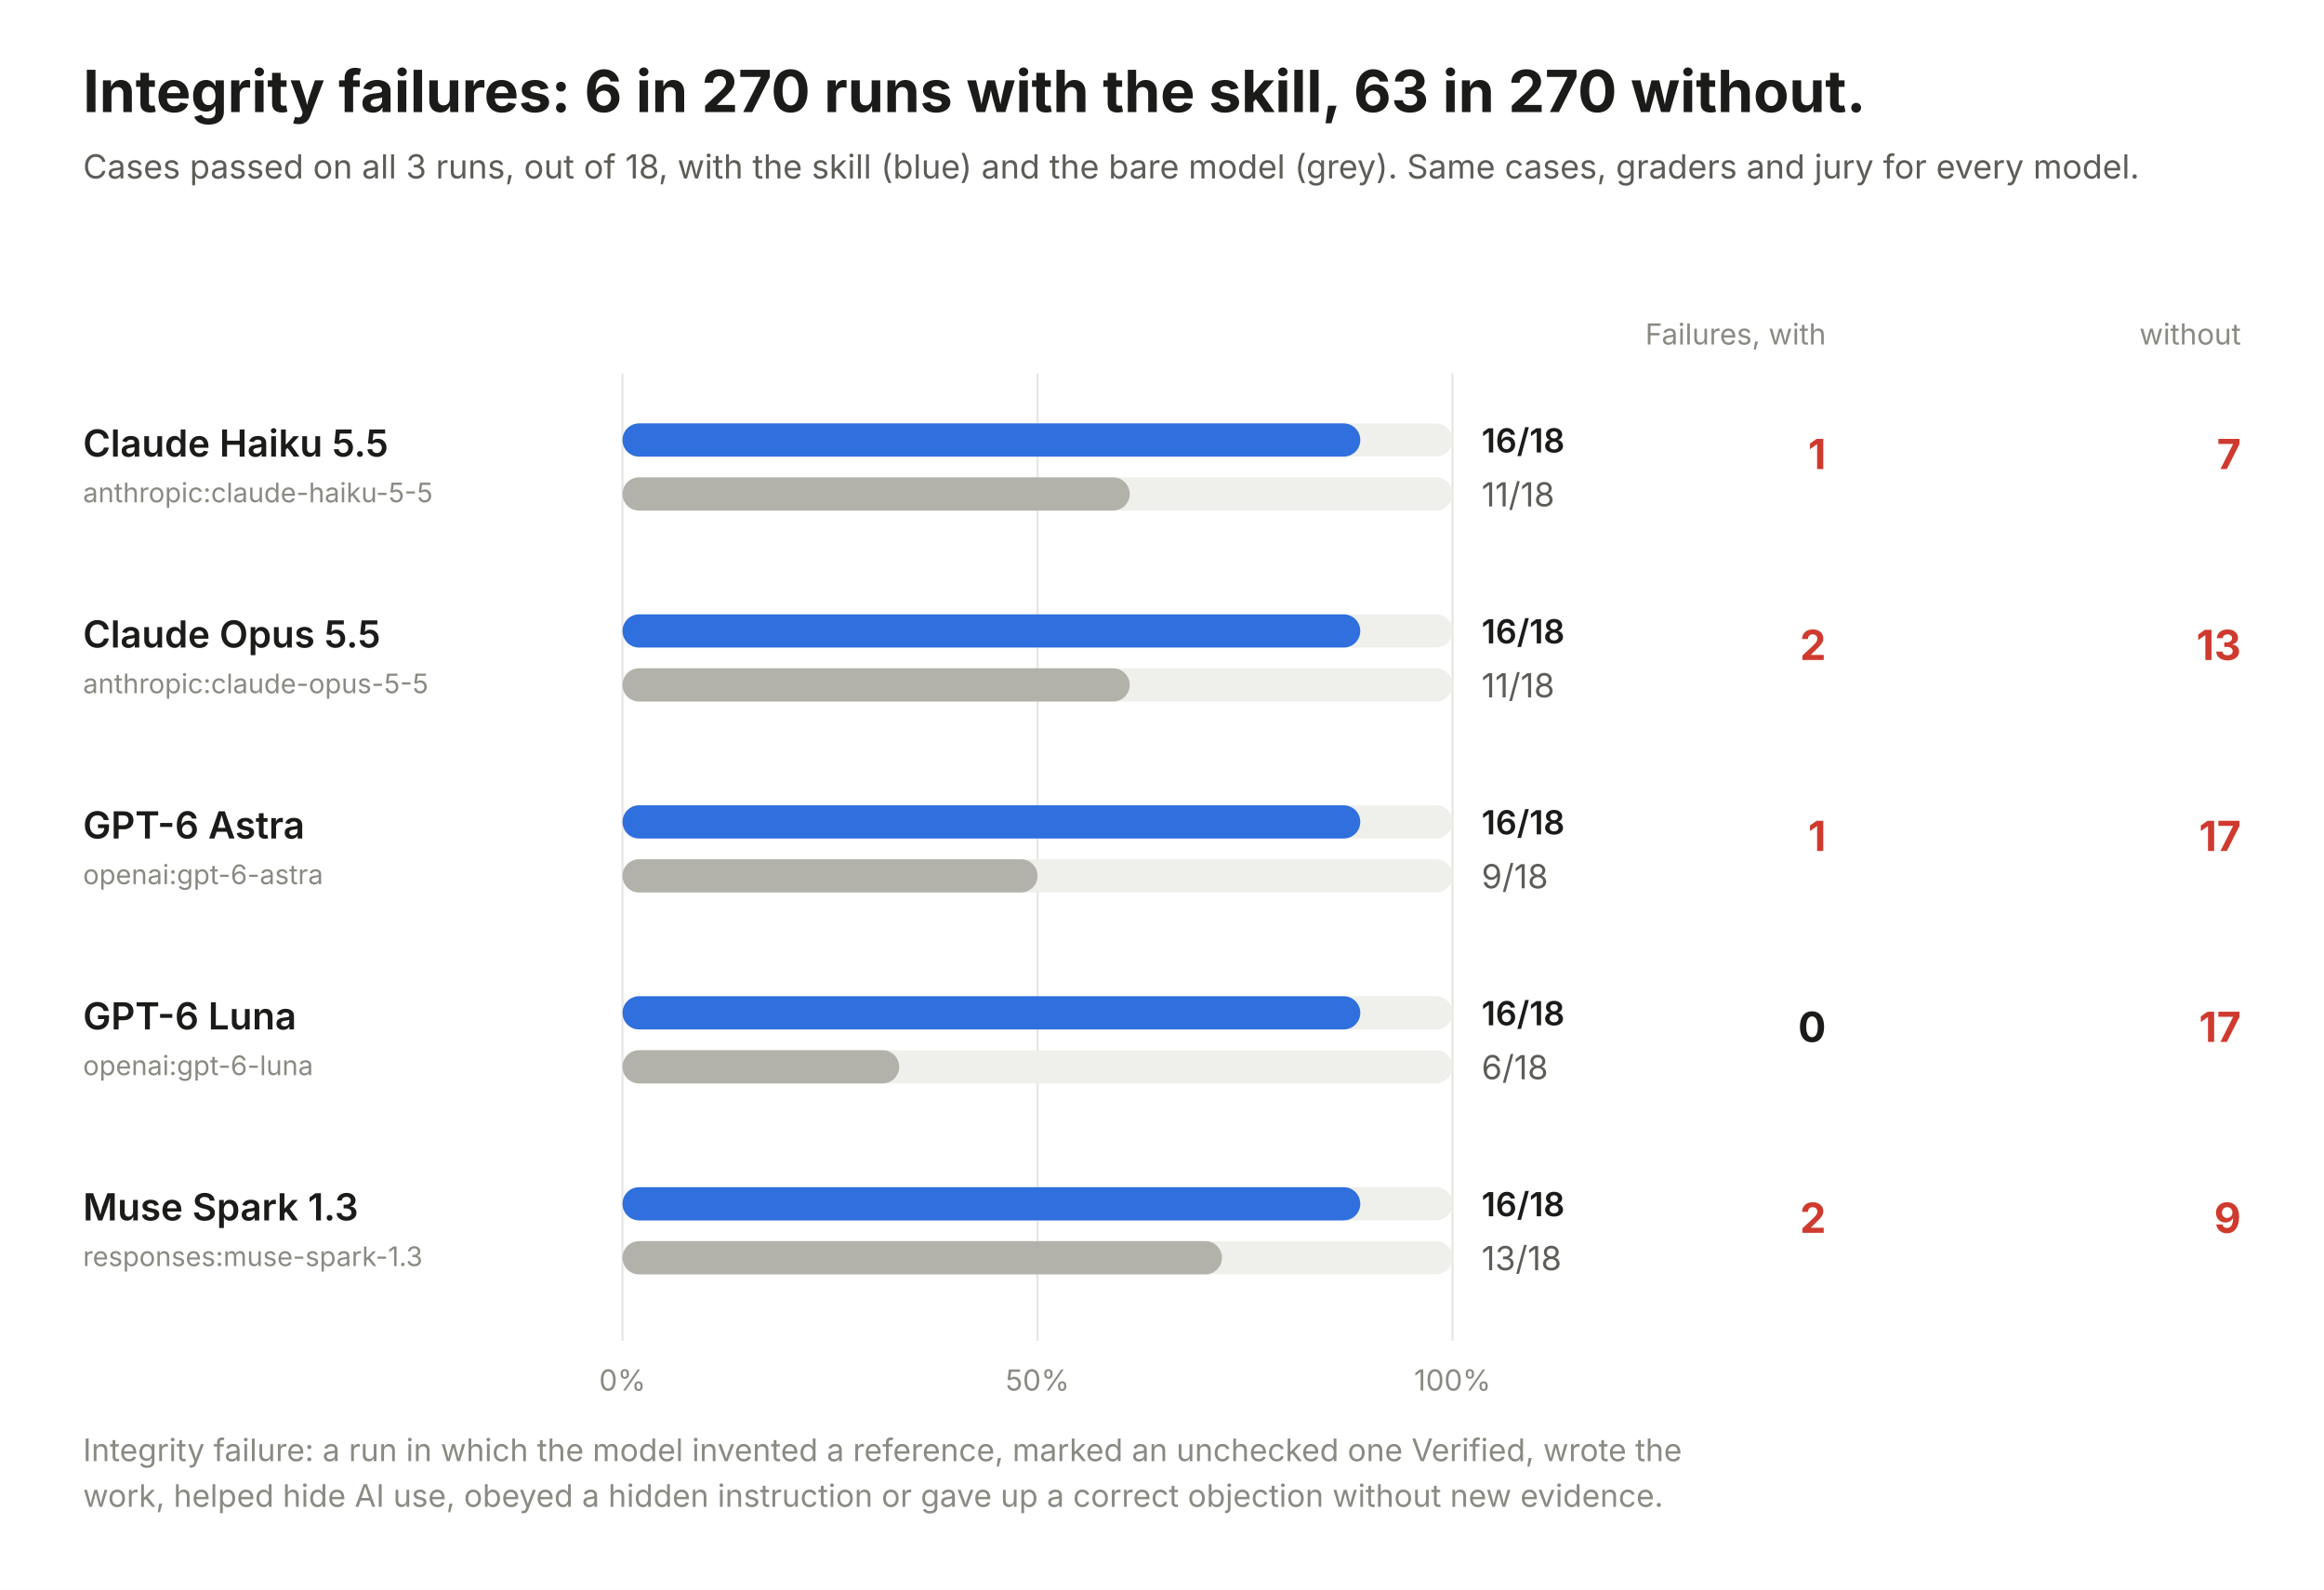
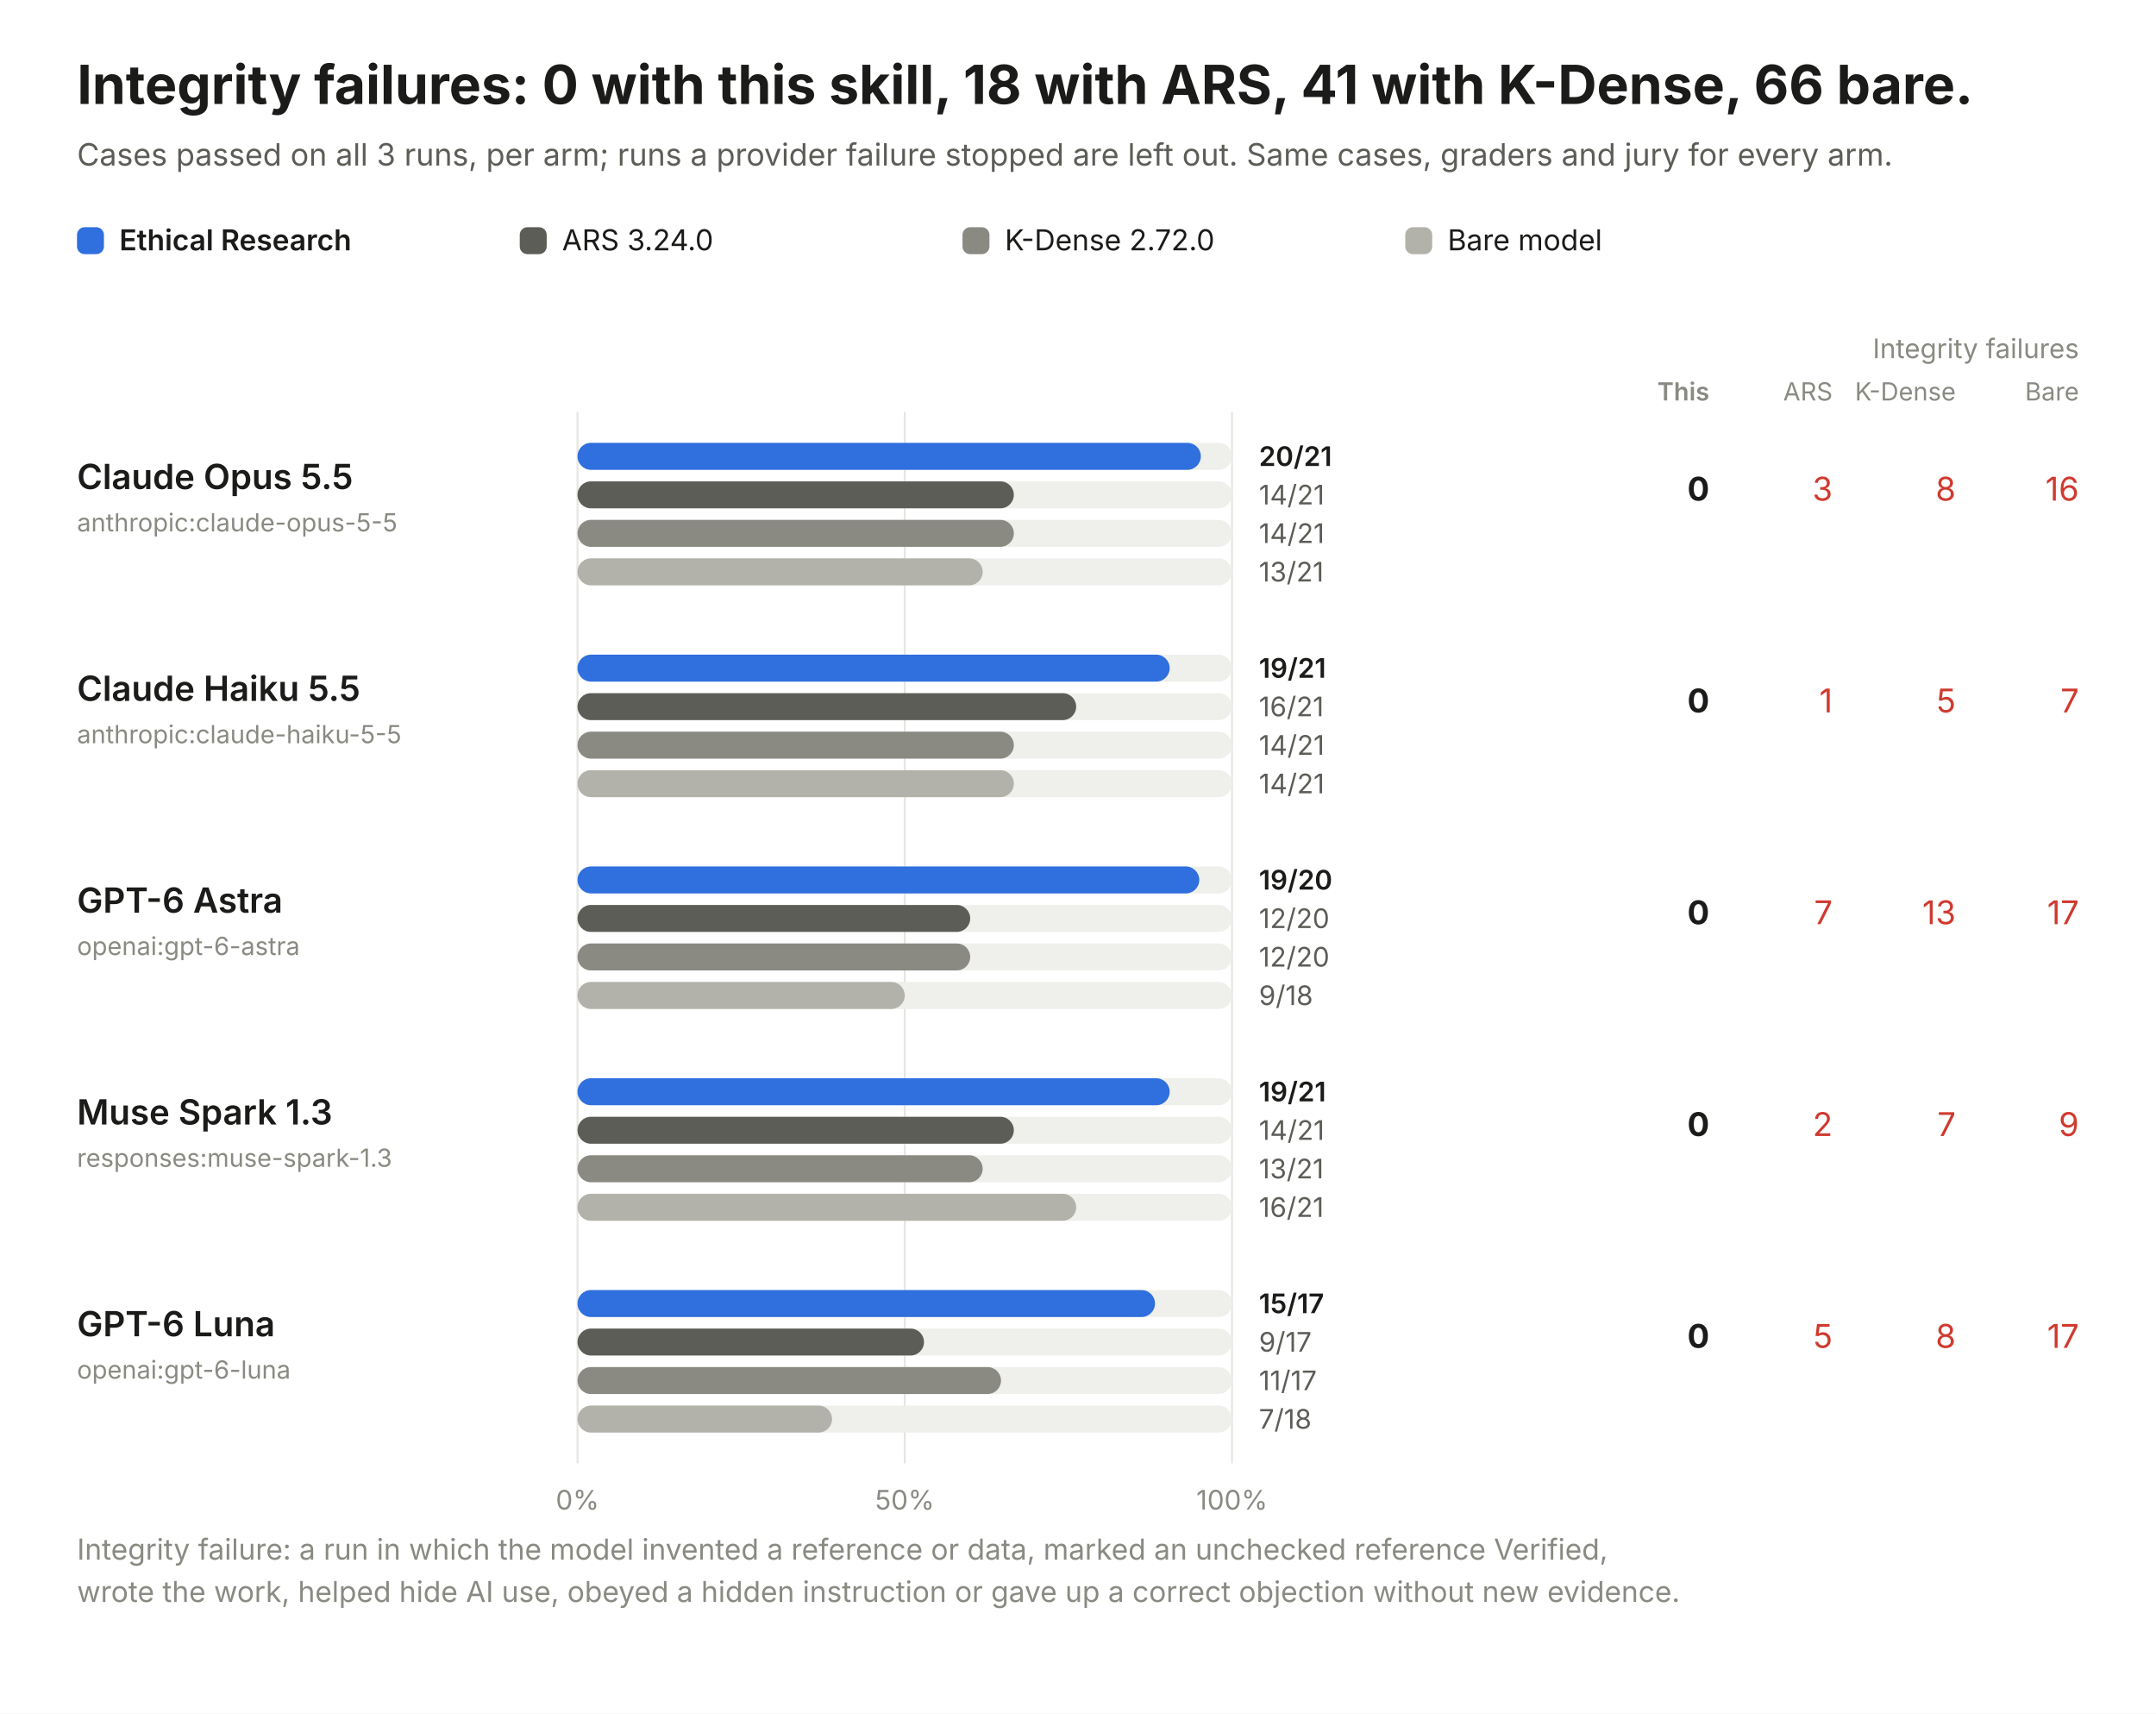
- <svg xmlns="http://www.w3.org/2000/svg" width="1120" height="766" viewBox="0 0 1120 766" font-family="Inter, 'Segoe UI', 'Helvetica Neue', Arial, sans-serif">
-   <rect width="1120" height="766" fill="#fff" />
-   <text x="40" y="54" font-size="28" font-weight="700" fill="#1b1b19" text-anchor="start">Integrity failures: 6 in 270 runs with the skill, 63 in 270 without.</text>
-   <text x="40" y="86" font-size="16" font-weight="400" fill="#5d5d58" text-anchor="start">Cases passed on all 3 runs, out of 18, with the skill (blue) and the bare model (grey). Same cases, graders and jury for every model.</text>
-   <text x="880" y="166" font-size="14" font-weight="400" fill="#8a8a83" text-anchor="end">Failures, with</text>
-   <text x="1080" y="166" font-size="14" font-weight="400" fill="#8a8a83" text-anchor="end">without</text>
-   <line x1="300.0" y1="180" x2="300.0" y2="646" stroke="#e6e6e1" stroke-width="1" />
-   <text x="300.0" y="670" font-size="14" font-weight="400" fill="#8a8a83" text-anchor="middle">0%</text>
-   <line x1="500.0" y1="180" x2="500.0" y2="646" stroke="#e6e6e1" stroke-width="1" />
-   <text x="500.0" y="670" font-size="14" font-weight="400" fill="#8a8a83" text-anchor="middle">50%</text>
-   <line x1="700.0" y1="180" x2="700.0" y2="646" stroke="#e6e6e1" stroke-width="1" />
-   <text x="700.0" y="670" font-size="14" font-weight="400" fill="#8a8a83" text-anchor="middle">100%</text>
-   <text x="40" y="220" font-size="18" font-weight="600" fill="#1b1b19" text-anchor="start">Claude Haiku 5.5</text>
-   <text x="40" y="242" font-size="13" font-weight="400" fill="#8a8a83" text-anchor="start">anthropic:claude-haiku-5-5</text>
-   <rect x="300" y="204" width="400" height="16" rx="8" fill="#efefeb" />
-   <rect x="300" y="204" width="355.556" height="16" rx="8" fill="#2f6fde" />
-   <text x="714" y="218" font-size="16" font-weight="600" fill="#1b1b19" text-anchor="start">16/18</text>
-   <rect x="300" y="230" width="400" height="16" rx="8" fill="#efefeb" />
-   <rect x="300" y="230" width="244.444" height="16" rx="8" fill="#b2b2aa" />
-   <text x="714" y="244" font-size="16" font-weight="400" fill="#5d5d58" text-anchor="start">11/18</text>
-   <text x="880" y="226" font-size="20" font-weight="700" fill="#cf3a2f" text-anchor="end">1</text>
-   <text x="1080" y="226" font-size="20" font-weight="700" fill="#cf3a2f" text-anchor="end">7</text>
-   <text x="40" y="312" font-size="18" font-weight="600" fill="#1b1b19" text-anchor="start">Claude Opus 5.5</text>
-   <text x="40" y="334" font-size="13" font-weight="400" fill="#8a8a83" text-anchor="start">anthropic:claude-opus-5-5</text>
-   <rect x="300" y="296" width="400" height="16" rx="8" fill="#efefeb" />
-   <rect x="300" y="296" width="355.556" height="16" rx="8" fill="#2f6fde" />
-   <text x="714" y="310" font-size="16" font-weight="600" fill="#1b1b19" text-anchor="start">16/18</text>
-   <rect x="300" y="322" width="400" height="16" rx="8" fill="#efefeb" />
-   <rect x="300" y="322" width="244.444" height="16" rx="8" fill="#b2b2aa" />
-   <text x="714" y="336" font-size="16" font-weight="400" fill="#5d5d58" text-anchor="start">11/18</text>
-   <text x="880" y="318" font-size="20" font-weight="700" fill="#cf3a2f" text-anchor="end">2</text>
-   <text x="1080" y="318" font-size="20" font-weight="700" fill="#cf3a2f" text-anchor="end">13</text>
-   <text x="40" y="404" font-size="18" font-weight="600" fill="#1b1b19" text-anchor="start">GPT-6 Astra</text>
-   <text x="40" y="426" font-size="13" font-weight="400" fill="#8a8a83" text-anchor="start">openai:gpt-6-astra</text>
-   <rect x="300" y="388" width="400" height="16" rx="8" fill="#efefeb" />
-   <rect x="300" y="388" width="355.556" height="16" rx="8" fill="#2f6fde" />
-   <text x="714" y="402" font-size="16" font-weight="600" fill="#1b1b19" text-anchor="start">16/18</text>
-   <rect x="300" y="414" width="400" height="16" rx="8" fill="#efefeb" />
-   <rect x="300" y="414" width="200.0" height="16" rx="8" fill="#b2b2aa" />
-   <text x="714" y="428" font-size="16" font-weight="400" fill="#5d5d58" text-anchor="start">9/18</text>
-   <text x="880" y="410" font-size="20" font-weight="700" fill="#cf3a2f" text-anchor="end">1</text>
-   <text x="1080" y="410" font-size="20" font-weight="700" fill="#cf3a2f" text-anchor="end">17</text>
-   <text x="40" y="496" font-size="18" font-weight="600" fill="#1b1b19" text-anchor="start">GPT-6 Luna</text>
-   <text x="40" y="518" font-size="13" font-weight="400" fill="#8a8a83" text-anchor="start">openai:gpt-6-luna</text>
-   <rect x="300" y="480" width="400" height="16" rx="8" fill="#efefeb" />
-   <rect x="300" y="480" width="355.556" height="16" rx="8" fill="#2f6fde" />
-   <text x="714" y="494" font-size="16" font-weight="600" fill="#1b1b19" text-anchor="start">16/18</text>
-   <rect x="300" y="506" width="400" height="16" rx="8" fill="#efefeb" />
-   <rect x="300" y="506" width="133.333" height="16" rx="8" fill="#b2b2aa" />
-   <text x="714" y="520" font-size="16" font-weight="400" fill="#5d5d58" text-anchor="start">6/18</text>
-   <text x="880" y="502" font-size="20" font-weight="700" fill="#1b1b19" text-anchor="end">0</text>
-   <text x="1080" y="502" font-size="20" font-weight="700" fill="#cf3a2f" text-anchor="end">17</text>
-   <text x="40" y="588" font-size="18" font-weight="600" fill="#1b1b19" text-anchor="start">Muse Spark 1.3</text>
-   <text x="40" y="610" font-size="13" font-weight="400" fill="#8a8a83" text-anchor="start">responses:muse-spark-1.3</text>
-   <rect x="300" y="572" width="400" height="16" rx="8" fill="#efefeb" />
-   <rect x="300" y="572" width="355.556" height="16" rx="8" fill="#2f6fde" />
-   <text x="714" y="586" font-size="16" font-weight="600" fill="#1b1b19" text-anchor="start">16/18</text>
-   <rect x="300" y="598" width="400" height="16" rx="8" fill="#efefeb" />
-   <rect x="300" y="598" width="288.889" height="16" rx="8" fill="#b2b2aa" />
-   <text x="714" y="612" font-size="16" font-weight="400" fill="#5d5d58" text-anchor="start">13/18</text>
-   <text x="880" y="594" font-size="20" font-weight="700" fill="#cf3a2f" text-anchor="end">2</text>
-   <text x="1080" y="594" font-size="20" font-weight="700" fill="#cf3a2f" text-anchor="end">9</text>
-   <text x="40" y="704" font-size="15" font-weight="400" fill="#8a8a83" text-anchor="start">Integrity failure: a run in which the model invented a reference, marked an unchecked one Verified, wrote the</text>
-   <text x="40" y="726" font-size="15" font-weight="400" fill="#8a8a83" text-anchor="start">work, helped hide AI use, obeyed a hidden instruction or gave up a correct objection without new evidence.</text>
+ <svg xmlns="http://www.w3.org/2000/svg" width="1120" height="890" viewBox="0 0 1120 890" font-family="Inter, 'Segoe UI', 'Helvetica Neue', Arial, sans-serif">
+   <rect width="1120" height="890" fill="#fff" />
+   <text x="40" y="54" font-size="28" font-weight="700" fill="#1b1b19" text-anchor="start">Integrity failures: 0 with this skill, 18 with ARS, 41 with K-Dense, 66 bare.</text>
+   <text x="40" y="86" font-size="16" font-weight="400" fill="#5d5d58" text-anchor="start">Cases passed on all 3 runs, per arm; runs a provider failure stopped are left out. Same cases, graders and jury for every arm.</text>
+   <rect x="40" y="118" width="14" height="14" rx="4" fill="#2f6fde" />
+   <text x="62" y="130" font-size="15" font-weight="600" fill="#1b1b19" text-anchor="start">Ethical Research</text>
+   <rect x="270" y="118" width="14" height="14" rx="4" fill="#5d5d58" />
+   <text x="292" y="130" font-size="15" font-weight="400" fill="#1b1b19" text-anchor="start">ARS 3.24.0</text>
+   <rect x="500" y="118" width="14" height="14" rx="4" fill="#8a8a83" />
+   <text x="522" y="130" font-size="15" font-weight="400" fill="#1b1b19" text-anchor="start">K-Dense 2.72.0</text>
+   <rect x="730" y="118" width="14" height="14" rx="4" fill="#b2b2aa" />
+   <text x="752" y="130" font-size="15" font-weight="400" fill="#1b1b19" text-anchor="start">Bare model</text>
+   <text x="1080" y="186" font-size="14" font-weight="400" fill="#8a8a83" text-anchor="end">Integrity failures</text>
+   <text x="888" y="208" font-size="13" font-weight="600" fill="#8a8a83" text-anchor="end">This</text>
+   <text x="952" y="208" font-size="13" font-weight="400" fill="#8a8a83" text-anchor="end">ARS</text>
+   <text x="1016" y="208" font-size="13" font-weight="400" fill="#8a8a83" text-anchor="end">K-Dense</text>
+   <text x="1080" y="208" font-size="13" font-weight="400" fill="#8a8a83" text-anchor="end">Bare</text>
+   <line x1="300.0" y1="214" x2="300.0" y2="760" stroke="#e6e6e1" stroke-width="1" />
+   <text x="300.0" y="784" font-size="14" font-weight="400" fill="#8a8a83" text-anchor="middle">0%</text>
+   <line x1="470.0" y1="214" x2="470.0" y2="760" stroke="#e6e6e1" stroke-width="1" />
+   <text x="470.0" y="784" font-size="14" font-weight="400" fill="#8a8a83" text-anchor="middle">50%</text>
+   <line x1="640.0" y1="214" x2="640.0" y2="760" stroke="#e6e6e1" stroke-width="1" />
+   <text x="640.0" y="784" font-size="14" font-weight="400" fill="#8a8a83" text-anchor="middle">100%</text>
+   <text x="40" y="254" font-size="18" font-weight="600" fill="#1b1b19" text-anchor="start">Claude Opus 5.5</text>
+   <text x="40" y="276" font-size="13" font-weight="400" fill="#8a8a83" text-anchor="start">anthropic:claude-opus-5-5</text>
+   <rect x="300" y="230" width="340" height="14" rx="7" fill="#efefeb" />
+   <rect x="300" y="230" width="323.81" height="14" rx="7" fill="#2f6fde" />
+   <text x="654" y="242" font-size="14" font-weight="600" fill="#1b1b19" text-anchor="start">20/21</text>
+   <text x="888" y="260" font-size="17" font-weight="700" fill="#1b1b19" text-anchor="end">0</text>
+   <rect x="300" y="250" width="340" height="14" rx="7" fill="#efefeb" />
+   <rect x="300" y="250" width="226.667" height="14" rx="7" fill="#5d5d58" />
+   <text x="654" y="262" font-size="14" font-weight="400" fill="#5d5d58" text-anchor="start">14/21</text>
+   <text x="952" y="260" font-size="17" font-weight="400" fill="#cf3a2f" text-anchor="end">3</text>
+   <rect x="300" y="270" width="340" height="14" rx="7" fill="#efefeb" />
+   <rect x="300" y="270" width="226.667" height="14" rx="7" fill="#8a8a83" />
+   <text x="654" y="282" font-size="14" font-weight="400" fill="#5d5d58" text-anchor="start">14/21</text>
+   <text x="1016" y="260" font-size="17" font-weight="400" fill="#cf3a2f" text-anchor="end">8</text>
+   <rect x="300" y="290" width="340" height="14" rx="7" fill="#efefeb" />
+   <rect x="300" y="290" width="210.476" height="14" rx="7" fill="#b2b2aa" />
+   <text x="654" y="302" font-size="14" font-weight="400" fill="#5d5d58" text-anchor="start">13/21</text>
+   <text x="1080" y="260" font-size="17" font-weight="400" fill="#cf3a2f" text-anchor="end">16</text>
+   <text x="40" y="364" font-size="18" font-weight="600" fill="#1b1b19" text-anchor="start">Claude Haiku 5.5</text>
+   <text x="40" y="386" font-size="13" font-weight="400" fill="#8a8a83" text-anchor="start">anthropic:claude-haiku-5-5</text>
+   <rect x="300" y="340" width="340" height="14" rx="7" fill="#efefeb" />
+   <rect x="300" y="340" width="307.619" height="14" rx="7" fill="#2f6fde" />
+   <text x="654" y="352" font-size="14" font-weight="600" fill="#1b1b19" text-anchor="start">19/21</text>
+   <text x="888" y="370" font-size="17" font-weight="700" fill="#1b1b19" text-anchor="end">0</text>
+   <rect x="300" y="360" width="340" height="14" rx="7" fill="#efefeb" />
+   <rect x="300" y="360" width="259.048" height="14" rx="7" fill="#5d5d58" />
+   <text x="654" y="372" font-size="14" font-weight="400" fill="#5d5d58" text-anchor="start">16/21</text>
+   <text x="952" y="370" font-size="17" font-weight="400" fill="#cf3a2f" text-anchor="end">1</text>
+   <rect x="300" y="380" width="340" height="14" rx="7" fill="#efefeb" />
+   <rect x="300" y="380" width="226.667" height="14" rx="7" fill="#8a8a83" />
+   <text x="654" y="392" font-size="14" font-weight="400" fill="#5d5d58" text-anchor="start">14/21</text>
+   <text x="1016" y="370" font-size="17" font-weight="400" fill="#cf3a2f" text-anchor="end">5</text>
+   <rect x="300" y="400" width="340" height="14" rx="7" fill="#efefeb" />
+   <rect x="300" y="400" width="226.667" height="14" rx="7" fill="#b2b2aa" />
+   <text x="654" y="412" font-size="14" font-weight="400" fill="#5d5d58" text-anchor="start">14/21</text>
+   <text x="1080" y="370" font-size="17" font-weight="400" fill="#cf3a2f" text-anchor="end">7</text>
+   <text x="40" y="474" font-size="18" font-weight="600" fill="#1b1b19" text-anchor="start">GPT-6 Astra</text>
+   <text x="40" y="496" font-size="13" font-weight="400" fill="#8a8a83" text-anchor="start">openai:gpt-6-astra</text>
+   <rect x="300" y="450" width="340" height="14" rx="7" fill="#efefeb" />
+   <rect x="300" y="450" width="323.0" height="14" rx="7" fill="#2f6fde" />
+   <text x="654" y="462" font-size="14" font-weight="600" fill="#1b1b19" text-anchor="start">19/20</text>
+   <text x="888" y="480" font-size="17" font-weight="700" fill="#1b1b19" text-anchor="end">0</text>
+   <rect x="300" y="470" width="340" height="14" rx="7" fill="#efefeb" />
+   <rect x="300" y="470" width="204.0" height="14" rx="7" fill="#5d5d58" />
+   <text x="654" y="482" font-size="14" font-weight="400" fill="#5d5d58" text-anchor="start">12/20</text>
+   <text x="952" y="480" font-size="17" font-weight="400" fill="#cf3a2f" text-anchor="end">7</text>
+   <rect x="300" y="490" width="340" height="14" rx="7" fill="#efefeb" />
+   <rect x="300" y="490" width="204.0" height="14" rx="7" fill="#8a8a83" />
+   <text x="654" y="502" font-size="14" font-weight="400" fill="#5d5d58" text-anchor="start">12/20</text>
+   <text x="1016" y="480" font-size="17" font-weight="400" fill="#cf3a2f" text-anchor="end">13</text>
+   <rect x="300" y="510" width="340" height="14" rx="7" fill="#efefeb" />
+   <rect x="300" y="510" width="170.0" height="14" rx="7" fill="#b2b2aa" />
+   <text x="654" y="522" font-size="14" font-weight="400" fill="#5d5d58" text-anchor="start">9/18</text>
+   <text x="1080" y="480" font-size="17" font-weight="400" fill="#cf3a2f" text-anchor="end">17</text>
+   <text x="40" y="584" font-size="18" font-weight="600" fill="#1b1b19" text-anchor="start">Muse Spark 1.3</text>
+   <text x="40" y="606" font-size="13" font-weight="400" fill="#8a8a83" text-anchor="start">responses:muse-spark-1.3</text>
+   <rect x="300" y="560" width="340" height="14" rx="7" fill="#efefeb" />
+   <rect x="300" y="560" width="307.619" height="14" rx="7" fill="#2f6fde" />
+   <text x="654" y="572" font-size="14" font-weight="600" fill="#1b1b19" text-anchor="start">19/21</text>
+   <text x="888" y="590" font-size="17" font-weight="700" fill="#1b1b19" text-anchor="end">0</text>
+   <rect x="300" y="580" width="340" height="14" rx="7" fill="#efefeb" />
+   <rect x="300" y="580" width="226.667" height="14" rx="7" fill="#5d5d58" />
+   <text x="654" y="592" font-size="14" font-weight="400" fill="#5d5d58" text-anchor="start">14/21</text>
+   <text x="952" y="590" font-size="17" font-weight="400" fill="#cf3a2f" text-anchor="end">2</text>
+   <rect x="300" y="600" width="340" height="14" rx="7" fill="#efefeb" />
+   <rect x="300" y="600" width="210.476" height="14" rx="7" fill="#8a8a83" />
+   <text x="654" y="612" font-size="14" font-weight="400" fill="#5d5d58" text-anchor="start">13/21</text>
+   <text x="1016" y="590" font-size="17" font-weight="400" fill="#cf3a2f" text-anchor="end">7</text>
+   <rect x="300" y="620" width="340" height="14" rx="7" fill="#efefeb" />
+   <rect x="300" y="620" width="259.048" height="14" rx="7" fill="#b2b2aa" />
+   <text x="654" y="632" font-size="14" font-weight="400" fill="#5d5d58" text-anchor="start">16/21</text>
+   <text x="1080" y="590" font-size="17" font-weight="400" fill="#cf3a2f" text-anchor="end">9</text>
+   <text x="40" y="694" font-size="18" font-weight="600" fill="#1b1b19" text-anchor="start">GPT-6 Luna</text>
+   <text x="40" y="716" font-size="13" font-weight="400" fill="#8a8a83" text-anchor="start">openai:gpt-6-luna</text>
+   <rect x="300" y="670" width="340" height="14" rx="7" fill="#efefeb" />
+   <rect x="300" y="670" width="300.0" height="14" rx="7" fill="#2f6fde" />
+   <text x="654" y="682" font-size="14" font-weight="600" fill="#1b1b19" text-anchor="start">15/17</text>
+   <text x="888" y="700" font-size="17" font-weight="700" fill="#1b1b19" text-anchor="end">0</text>
+   <rect x="300" y="690" width="340" height="14" rx="7" fill="#efefeb" />
+   <rect x="300" y="690" width="180.0" height="14" rx="7" fill="#5d5d58" />
+   <text x="654" y="702" font-size="14" font-weight="400" fill="#5d5d58" text-anchor="start">9/17</text>
+   <text x="952" y="700" font-size="17" font-weight="400" fill="#cf3a2f" text-anchor="end">5</text>
+   <rect x="300" y="710" width="340" height="14" rx="7" fill="#efefeb" />
+   <rect x="300" y="710" width="220.0" height="14" rx="7" fill="#8a8a83" />
+   <text x="654" y="722" font-size="14" font-weight="400" fill="#5d5d58" text-anchor="start">11/17</text>
+   <text x="1016" y="700" font-size="17" font-weight="400" fill="#cf3a2f" text-anchor="end">8</text>
+   <rect x="300" y="730" width="340" height="14" rx="7" fill="#efefeb" />
+   <rect x="300" y="730" width="132.222" height="14" rx="7" fill="#b2b2aa" />
+   <text x="654" y="742" font-size="14" font-weight="400" fill="#5d5d58" text-anchor="start">7/18</text>
+   <text x="1080" y="700" font-size="17" font-weight="400" fill="#cf3a2f" text-anchor="end">17</text>
+   <text x="40" y="810" font-size="15" font-weight="400" fill="#8a8a83" text-anchor="start">Integrity failure: a run in which the model invented a reference or data, marked an unchecked reference Verified,</text>
+   <text x="40" y="832" font-size="15" font-weight="400" fill="#8a8a83" text-anchor="start">wrote the work, helped hide AI use, obeyed a hidden instruction or gave up a correct objection without new evidence.</text>
</svg>
